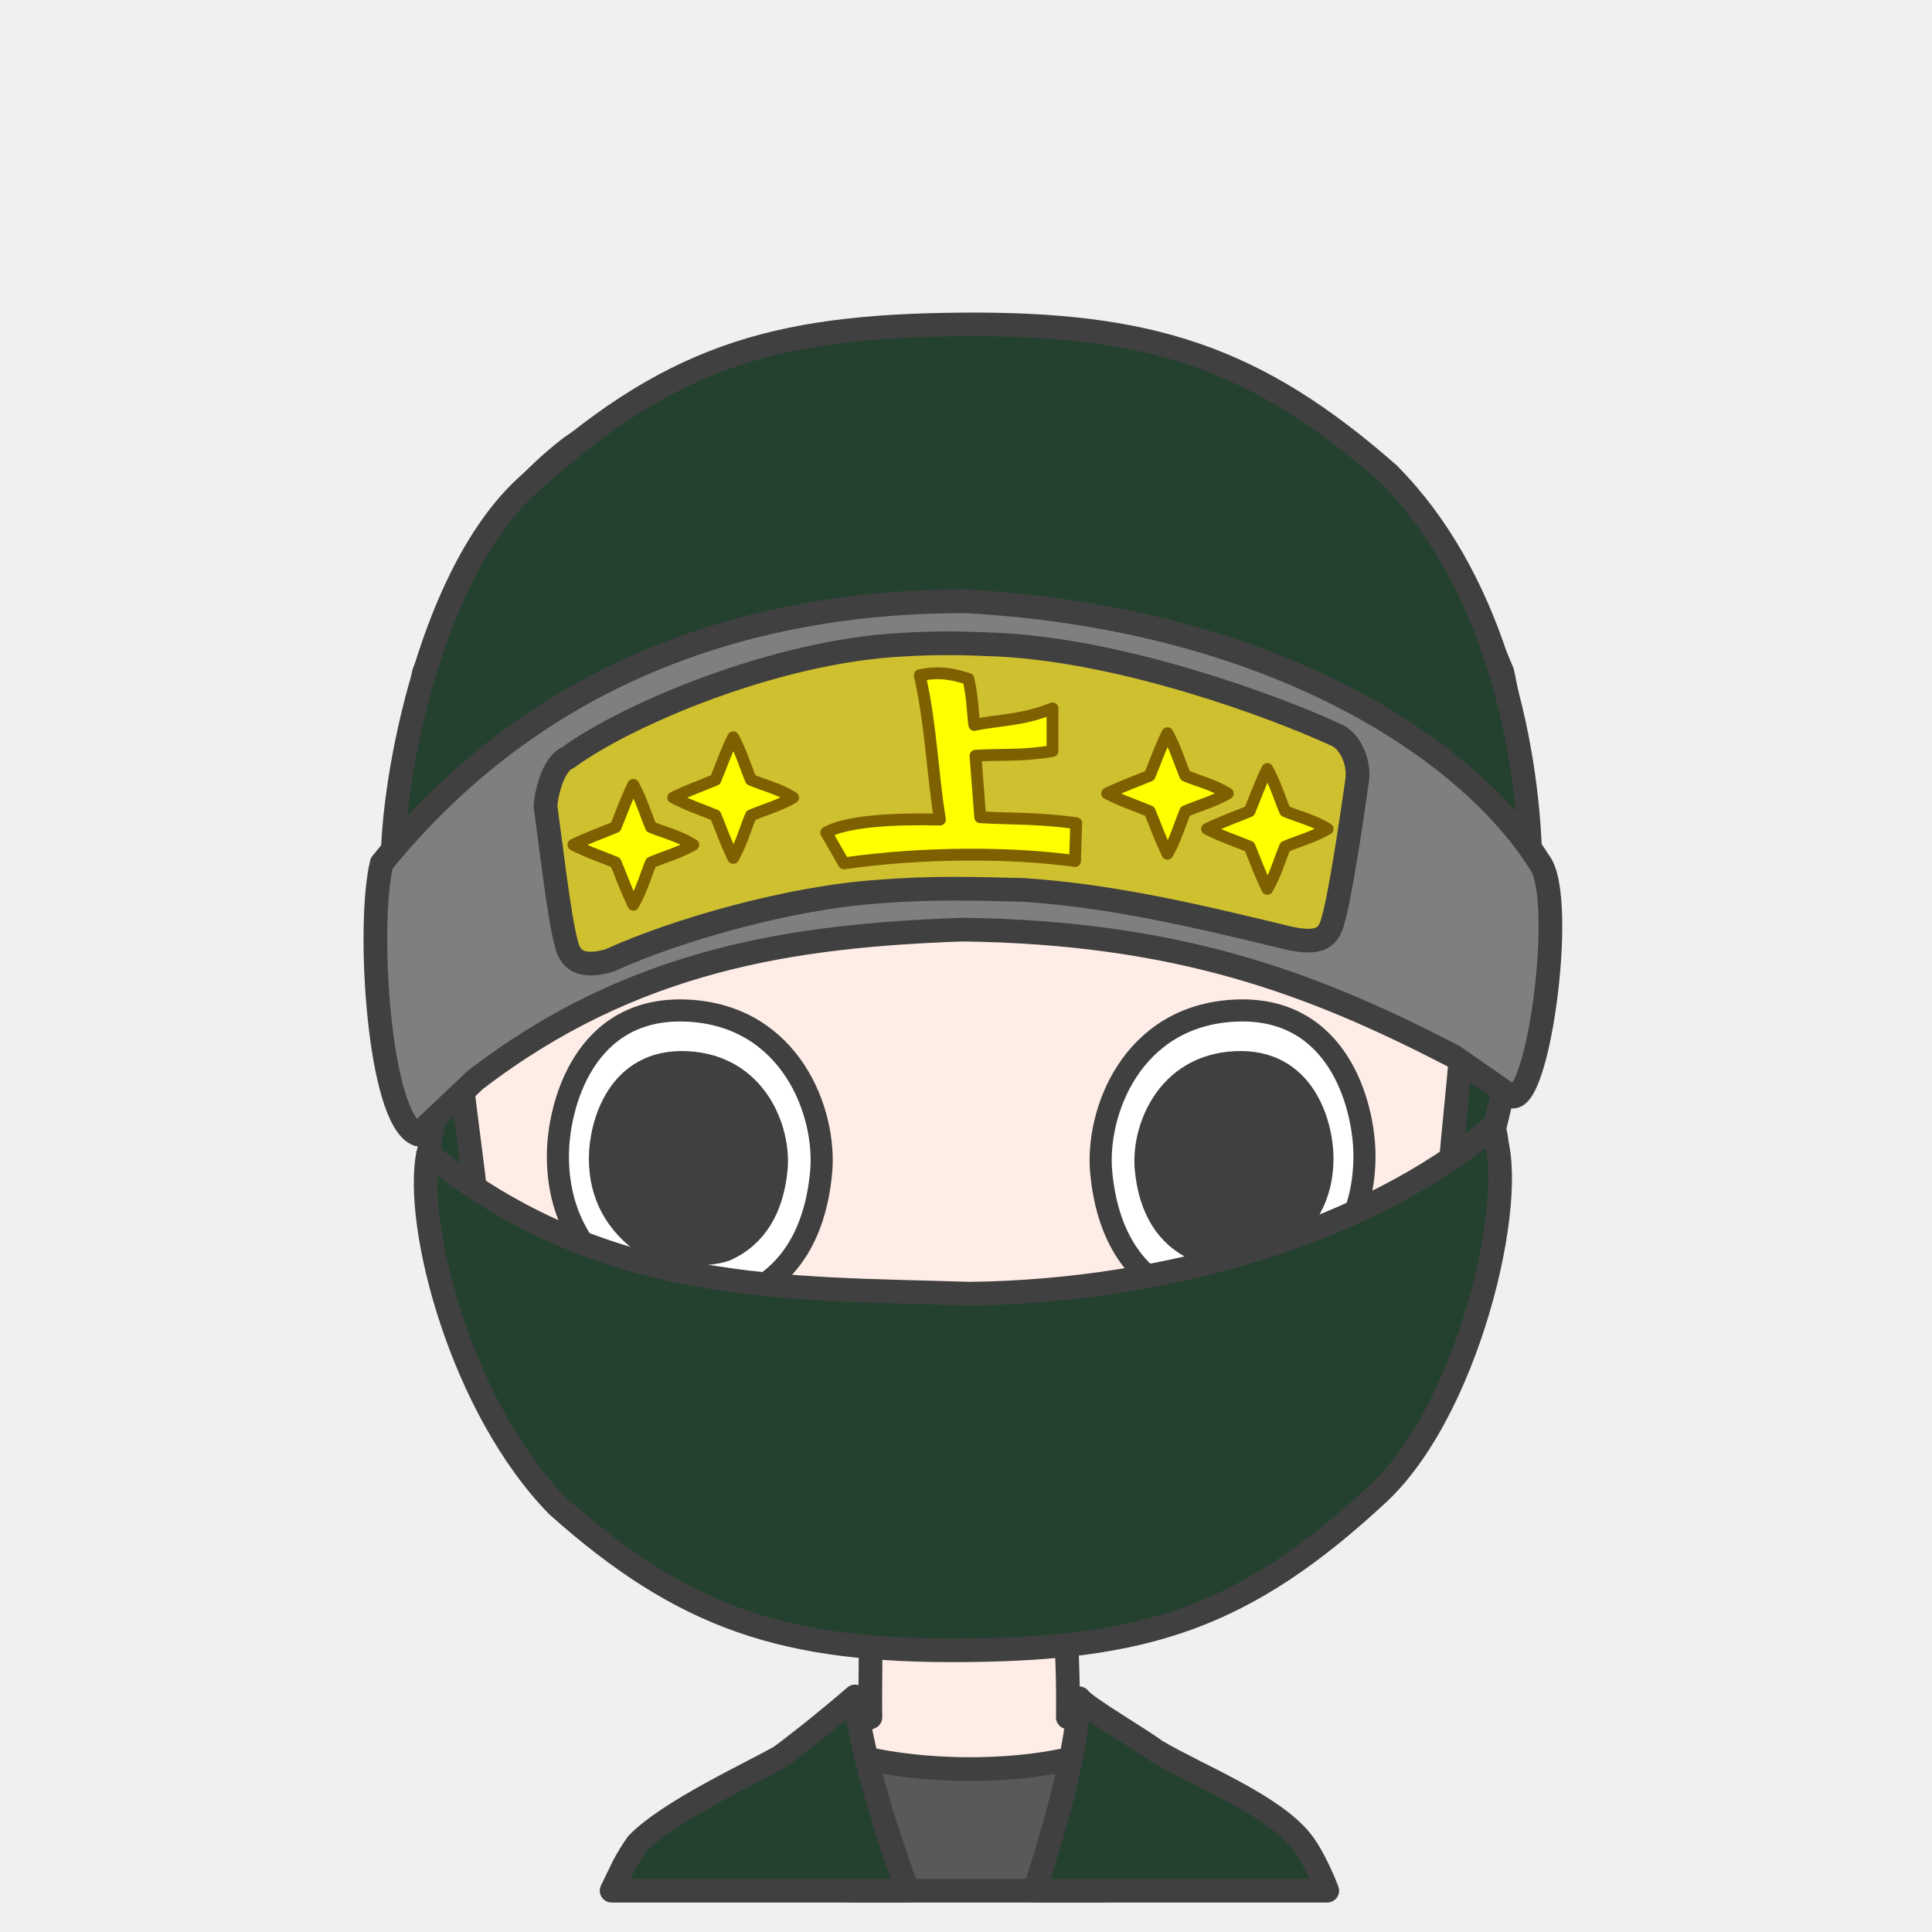
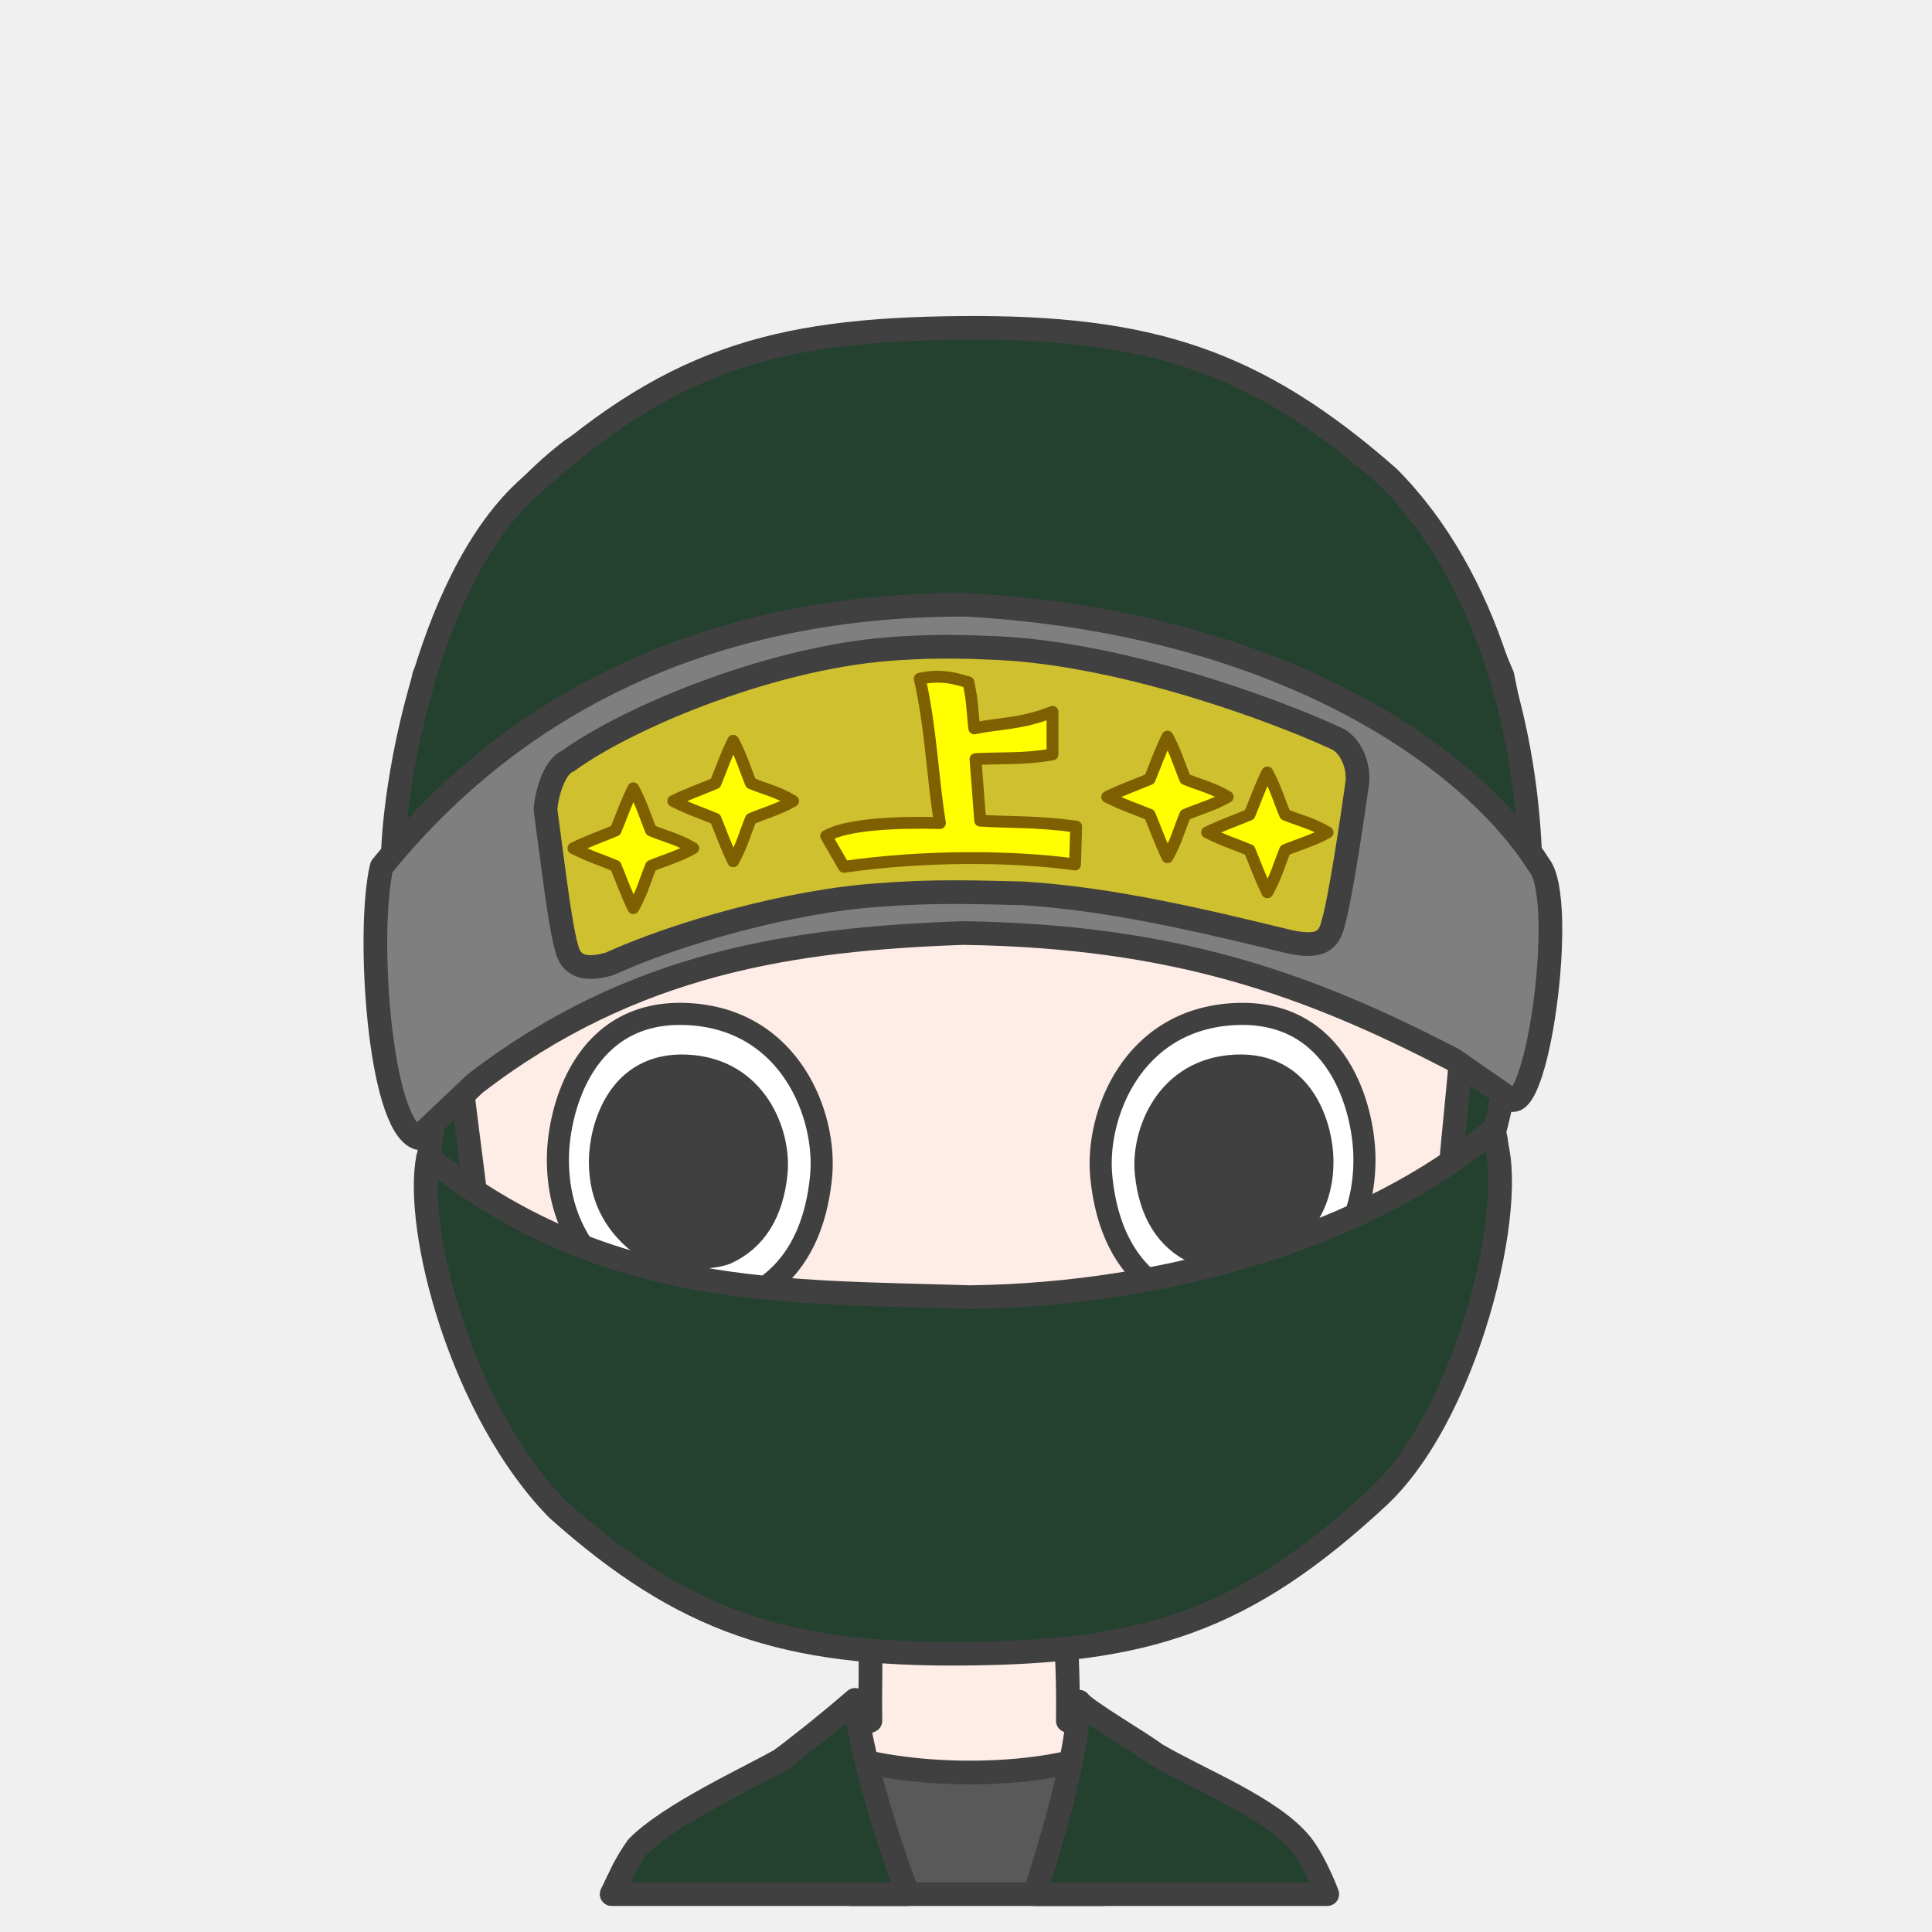
<svg xmlns="http://www.w3.org/2000/svg" width="2805" height="2805" xml:space="preserve" overflow="hidden">
-   <g transform="translate(-3968 -941)">
+   <g transform="translate(-3968 -936)">
    <path d="M888.266 0 744.096 0C568.494 15.581 372.407 75.497 246.551 162.181 134.099 249.316 95.905 340.823 33.686 489.143-16.917 731.969-8.553 937.646 45.678 1152.06 19.734 1238.09 109.544 1505.49 223.38 1659.26 342.849 1749.58 512.482 1854.94 729.354 1889L903.021 1889C1120.08 1854.94 1289.86 1749.58 1409.43 1659.26 1523.36 1505.49 1613.25 1238.09 1587.28 1152.06 1641.56 937.646 1649.93 731.969 1599.29 489.143 1537.01 340.823 1498.79 249.316 1386.24 162.181 1260.27 75.497 1064.02 15.581 888.266 0Z" stroke="#404040" stroke-width="34.375" stroke-linecap="round" stroke-linejoin="round" stroke-miterlimit="10" fill="#23412E" fill-rule="evenodd" transform="matrix(-1 0 0 1 6183 1428)" />
    <path d="M100.689 0C98.84 79.625 96.894 89.967 97.677 152.26 83.972 154.12 27.834 182.731 0 193.488 30.346 293.188 148.667 377.978 237.171 376.992 325.675 376.006 449.331 271.853 478 192.711L384.281 152.263C385.064 89.969 383.117 77.203 384.519 2.423L100.689 0Z" stroke="#404040" stroke-width="34.375" stroke-linecap="round" stroke-linejoin="round" stroke-miterlimit="10" fill="#FEEDE6" fill-rule="evenodd" transform="matrix(-1 0 0 1 5616 3282)" />
    <path d="M5170 3477C5263.28 3515.76 5454.47 3523.14 5569 3480.69L5569 3686 5203.25 3686 5170 3477Z" stroke="#404040" stroke-width="34.375" stroke-linecap="round" stroke-linejoin="round" stroke-miterlimit="10" fill="#595959" fill-rule="evenodd" />
    <path d="M360.257 2.64C351.193 15.603 270.78 62.143 248.996 78.862 186.77 115.64 80.312 156.728 37.62 210.019 26.948 223.341 15.861 244.346 4.77 270.024L0 282 424.878 282 418.476 262.397C388.156 166.036 362.993 69.528 360.257 2.64ZM685.525 0C676.986 76.713 646.426 179.471 611.045 276.831L609.081 282 1039 282 1021.48 245.832C1015.16 234.165 1008.58 223.408 1001.69 213.779 955.871 166.667 839.865 113.369 794.529 87.734 779.496 77.089 729.559 38.118 685.525 0Z" stroke="#404040" stroke-width="34.375" stroke-linecap="round" stroke-linejoin="round" stroke-miterlimit="10" fill="#23412E" fill-rule="evenodd" transform="matrix(-1 0 0 1 5895 3404)" />
    <path d="M5354.65 1499.03C6336.31 1492.6 6066.91 2417.92 6067.87 2744.54 6068.84 3071.15 5780.34 3321.58 5360.44 3318.98 4940.54 3316.38 4679.69 3069.91 4665.79 2756.07 4652.36 2452.96 4372.98 1505.46 5354.65 1499.03Z" stroke="#404040" stroke-width="34.375" stroke-linecap="round" stroke-linejoin="round" stroke-miterlimit="10" fill="#FEEDE6" fill-rule="evenodd" />
-     <path d="M5255.5 3085.97C5293.98 3114.38 5444.36 3103.52 5481.5 3073.5 5435.67 3084.55 5293.62 3090.32 5255.5 3085.97Z" stroke="#404040" stroke-width="22.917" stroke-linecap="round" stroke-linejoin="round" stroke-miterlimit="10" fill="#FFFFFF" fill-rule="evenodd" />
    <path d="M5566.85 2643.61C5558.51 2556.92 5610.64 2415.54 5760.92 2408.26 5911.2 2400.98 5948.26 2546.25 5948.98 2616.79 5949.89 2705.57 5909.47 2765.01 5854.73 2805.54 5801.12 2833.42 5715.96 2835.85 5676.56 2820.97 5611.42 2791.35 5575.18 2730.3 5566.85 2643.61Z" stroke="#404040" stroke-width="32.083" stroke-linejoin="round" stroke-miterlimit="10" fill="#FFFFFF" fill-rule="evenodd" />
    <path d="M5631.57 2638.77C5625.98 2581.45 5660.95 2487.99 5761.79 2483.17 5862.63 2478.36 5887.51 2574.4 5887.99 2621.04 5888.6 2679.74 5861.47 2719.03 5824.74 2745.83 5788.77 2764.26 5731.63 2765.87 5705.19 2756.03 5661.47 2736.45 5637.16 2696.09 5631.57 2638.77Z" stroke="#404040" stroke-width="32.083" stroke-linejoin="round" stroke-miterlimit="10" fill="#404040" fill-rule="evenodd" />
    <path d="M0.85 235.609C-7.486 148.916 44.638 7.542 194.917 0.263 345.195-7.015 382.263 138.246 382.985 208.792 383.893 297.571 343.465 357.011 288.731 397.537 235.116 425.423 149.959 427.849 110.564 412.975 45.415 383.354 9.185 322.301 0.85 235.609Z" stroke="#404040" stroke-width="32.083" stroke-linejoin="round" stroke-miterlimit="10" fill="#FFFFFF" fill-rule="evenodd" transform="matrix(-1 0 0 1 5161 2408)" />
    <path d="M0.57 155.77C-5.023 98.454 29.953 4.986 130.793 0.174 231.633-4.638 256.506 91.4 256.99 138.04 257.599 196.736 230.472 236.033 193.744 262.827 157.767 281.263 100.626 282.867 74.19 273.033 30.474 253.45 6.163 213.085 0.57 155.77Z" stroke="#404040" stroke-width="32.083" stroke-linejoin="round" stroke-miterlimit="10" fill="#404040" fill-rule="evenodd" transform="matrix(-1 0 0 1 5096 2483)" />
-     <path d="M5544 2277C5647.89 2127.18 5819.64 2104.56 5965 2256.4" stroke="#404040" stroke-width="32.083" stroke-linecap="round" stroke-linejoin="round" stroke-miterlimit="10" fill="none" fill-rule="evenodd" />
-     <path d="M0 124C104.382-25.823 276.949-48.438 423 103.404" stroke="#404040" stroke-width="32.083" stroke-linecap="round" stroke-linejoin="round" stroke-miterlimit="10" fill="none" fill-rule="evenodd" transform="matrix(-1 0 0 1 5186 2153)" />
    <path d="M4589.51 2616.13C4847.42 2821.45 5105.33 2810.53 5376.36 2819.27 5667.78 2815.63 5957.02 2726.8 6132.6 2579 6177.04 2652.54 6107.83 2977.26 5970.86 3107.59 5774.15 3291.06 5629.9 3334.75 5367.61 3336.93 5107.52 3339.11 4961.08 3291.06 4777.48 3127.24 4638.33 2985.27 4569.11 2720.98 4589.51 2616.13Z" stroke="#404040" stroke-width="34.375" stroke-linecap="round" stroke-linejoin="round" stroke-miterlimit="10" fill="#23412E" fill-rule="evenodd" />
    <path d="M6190 2190.29C5919.06 1977.96 5639.37 1956.44 5354.66 1947.41 5048.51 1951.17 4722.79 2056.16 4538.34 2209 4533.19 2097.95 4586.22 1784.02 4730.11 1649.25 4936.76 1459.51 5088.31 1414.33 5363.84 1412.07 5637.08 1409.81 5790.92 1459.51 5983.79 1628.92 6129.98 1775.74 6185.19 2005.3 6190 2190.29Z" stroke="#404040" stroke-width="34.375" stroke-linecap="round" stroke-linejoin="round" stroke-miterlimit="10" fill="#23412E" fill-rule="evenodd" />
    <path d="M4574.55 2588C4517.73 2566.86 4500.25 2285.54 4522.11 2194.44 4741.37 1924.05 5043.68 1813.28 5370.03 1814 5818.04 1838.78 6099.95 2029.73 6202.67 2192.26 6244.19 2243.27 6198.3 2574.15 6156.77 2528.97L6078.1 2474.31C5871.22 2367.17 5677.45 2295.02 5365.66 2290.65 5122.36 2299.39 4887.79 2332.19 4657.6 2509.29L4574.55 2588Z" stroke="#404040" stroke-width="34.375" stroke-linecap="round" stroke-linejoin="round" stroke-miterlimit="10" fill="#7F7F7F" fill-rule="evenodd" />
    <path d="M661.83 2.054C612.553-1.061 569.598-0.282 520.321 2.054 339.072 11.282 122.915 90.732 31.874 132.66 11.223 140.862-3.746 172.392 0.826 200.594 8.607 255.612 25.346 368.041 35.728 402.59 42.048 427.458 55.072 437.456 98.153 428.424 229.415 396.566 355.966 366.394 485.474 358.027 552.694 356.469 615.701 354.133 693.459 360.363 822.734 368.73 988.338 415.872 1086.03 460.416 1122.07 470.839 1142.05 463.622 1148.33 437.364 1158.7 402.816 1171.23 291.776 1179 236.758 1178 216.902 1167.23 174.245 1146.61 166.043 1058.52 101.859 842.754 11.282 661.83 2.054Z" stroke="#404040" stroke-width="34.375" stroke-linecap="round" stroke-linejoin="round" stroke-miterlimit="10" fill="#CFC02F" fill-rule="evenodd" transform="matrix(-1 0 0 1 5939 1875)" />
    <path d="M5373.95 1926.54C5355.6 1921.39 5335.52 1914.52 5303.41 1921.39 5320.04 1995.82 5321.19 2059.95 5332.66 2130.95 5270.72 2129.23 5196.75 2132.66 5167.5 2149.84L5193.31 2194.5C5309.72 2177.9 5436.45 2178.47 5528.78 2191.06L5530.5 2136.1C5470.29 2128.08 5437.6 2130.37 5391.15 2127.51L5384.27 2038.19C5421.54 2035.9 5453.66 2038.76 5496.09 2031.32L5496.09 1969.49C5449.64 1987.81 5420.4 1985.52 5382.55 1993.53 5379.68 1971.2 5380.25 1954.03 5373.95 1926.54Z" stroke="#7F6000" stroke-width="17.188" stroke-linecap="round" stroke-linejoin="round" stroke-miterlimit="10" fill="#FFFF00" fill-rule="evenodd" />
    <path d="M4945.5 2099C4966.49 2088.68 4986.36 2081.76 5006.79 2073.14 5015.36 2052.59 5021.68 2033.18 5032.5 2011.5 5044.44 2033.74 5049.64 2052.59 5058.21 2073.14 5078.64 2081.76 5096.82 2085.29 5119.5 2099 5098.51 2111.01 5078.64 2116.24 5058.21 2124.86 5049.64 2145.41 5045.57 2163.13 5032.5 2186.5 5020.56 2161.43 5015.36 2145.41 5006.79 2124.86 4986.36 2116.24 4970.43 2111.58 4945.5 2099Z" stroke="#7F6000" stroke-width="17.188" stroke-linecap="round" stroke-linejoin="round" stroke-miterlimit="10" fill="#FFFF00" fill-rule="evenodd" />
    <path d="M5575.5 2093C5596.61 2082.68 5616.59 2075.76 5637.14 2067.14 5645.76 2046.59 5652.12 2027.18 5663 2005.5 5675.01 2027.74 5680.24 2046.59 5688.86 2067.14 5709.41 2075.76 5727.69 2079.29 5750.5 2093 5729.39 2105.01 5709.41 2110.24 5688.86 2118.86 5680.24 2139.41 5676.14 2157.13 5663 2180.5 5650.99 2155.43 5645.76 2139.41 5637.14 2118.86 5616.59 2110.24 5600.57 2105.58 5575.5 2093Z" stroke="#7F6000" stroke-width="17.188" stroke-linecap="round" stroke-linejoin="round" stroke-miterlimit="10" fill="#FFFF00" fill-rule="evenodd" />
    <path d="M4800.5 2167.5C4821.49 2157.24 4841.36 2150.36 4861.79 2141.79 4870.36 2121.36 4876.68 2102.05 4887.5 2080.5 4899.44 2102.61 4904.64 2121.36 4913.21 2141.79 4933.64 2150.36 4951.82 2153.87 4974.5 2167.5 4953.51 2179.44 4933.64 2184.64 4913.21 2193.21 4904.64 2213.64 4900.57 2231.26 4887.5 2254.5 4875.56 2229.57 4870.36 2213.64 4861.79 2193.21 4841.36 2184.64 4825.43 2180 4800.5 2167.5Z" stroke="#7F6000" stroke-width="17.188" stroke-linecap="round" stroke-linejoin="round" stroke-miterlimit="10" fill="#FFFF00" fill-rule="evenodd" />
    <path d="M5720.5 2144.5C5741.61 2134.24 5761.59 2127.36 5782.14 2118.79 5790.76 2098.36 5797.12 2079.05 5808 2057.5 5820.01 2079.61 5825.24 2098.36 5833.86 2118.79 5854.41 2127.36 5872.69 2130.87 5895.5 2144.5 5874.39 2156.44 5854.41 2161.64 5833.86 2170.21 5825.24 2190.64 5821.14 2208.26 5808 2231.5 5795.99 2206.57 5790.76 2190.64 5782.14 2170.21 5761.59 2161.64 5745.57 2157 5720.5 2144.5Z" stroke="#7F6000" stroke-width="17.188" stroke-linecap="round" stroke-linejoin="round" stroke-miterlimit="10" fill="#FFFF00" fill-rule="evenodd" />
  </g>
</svg>
